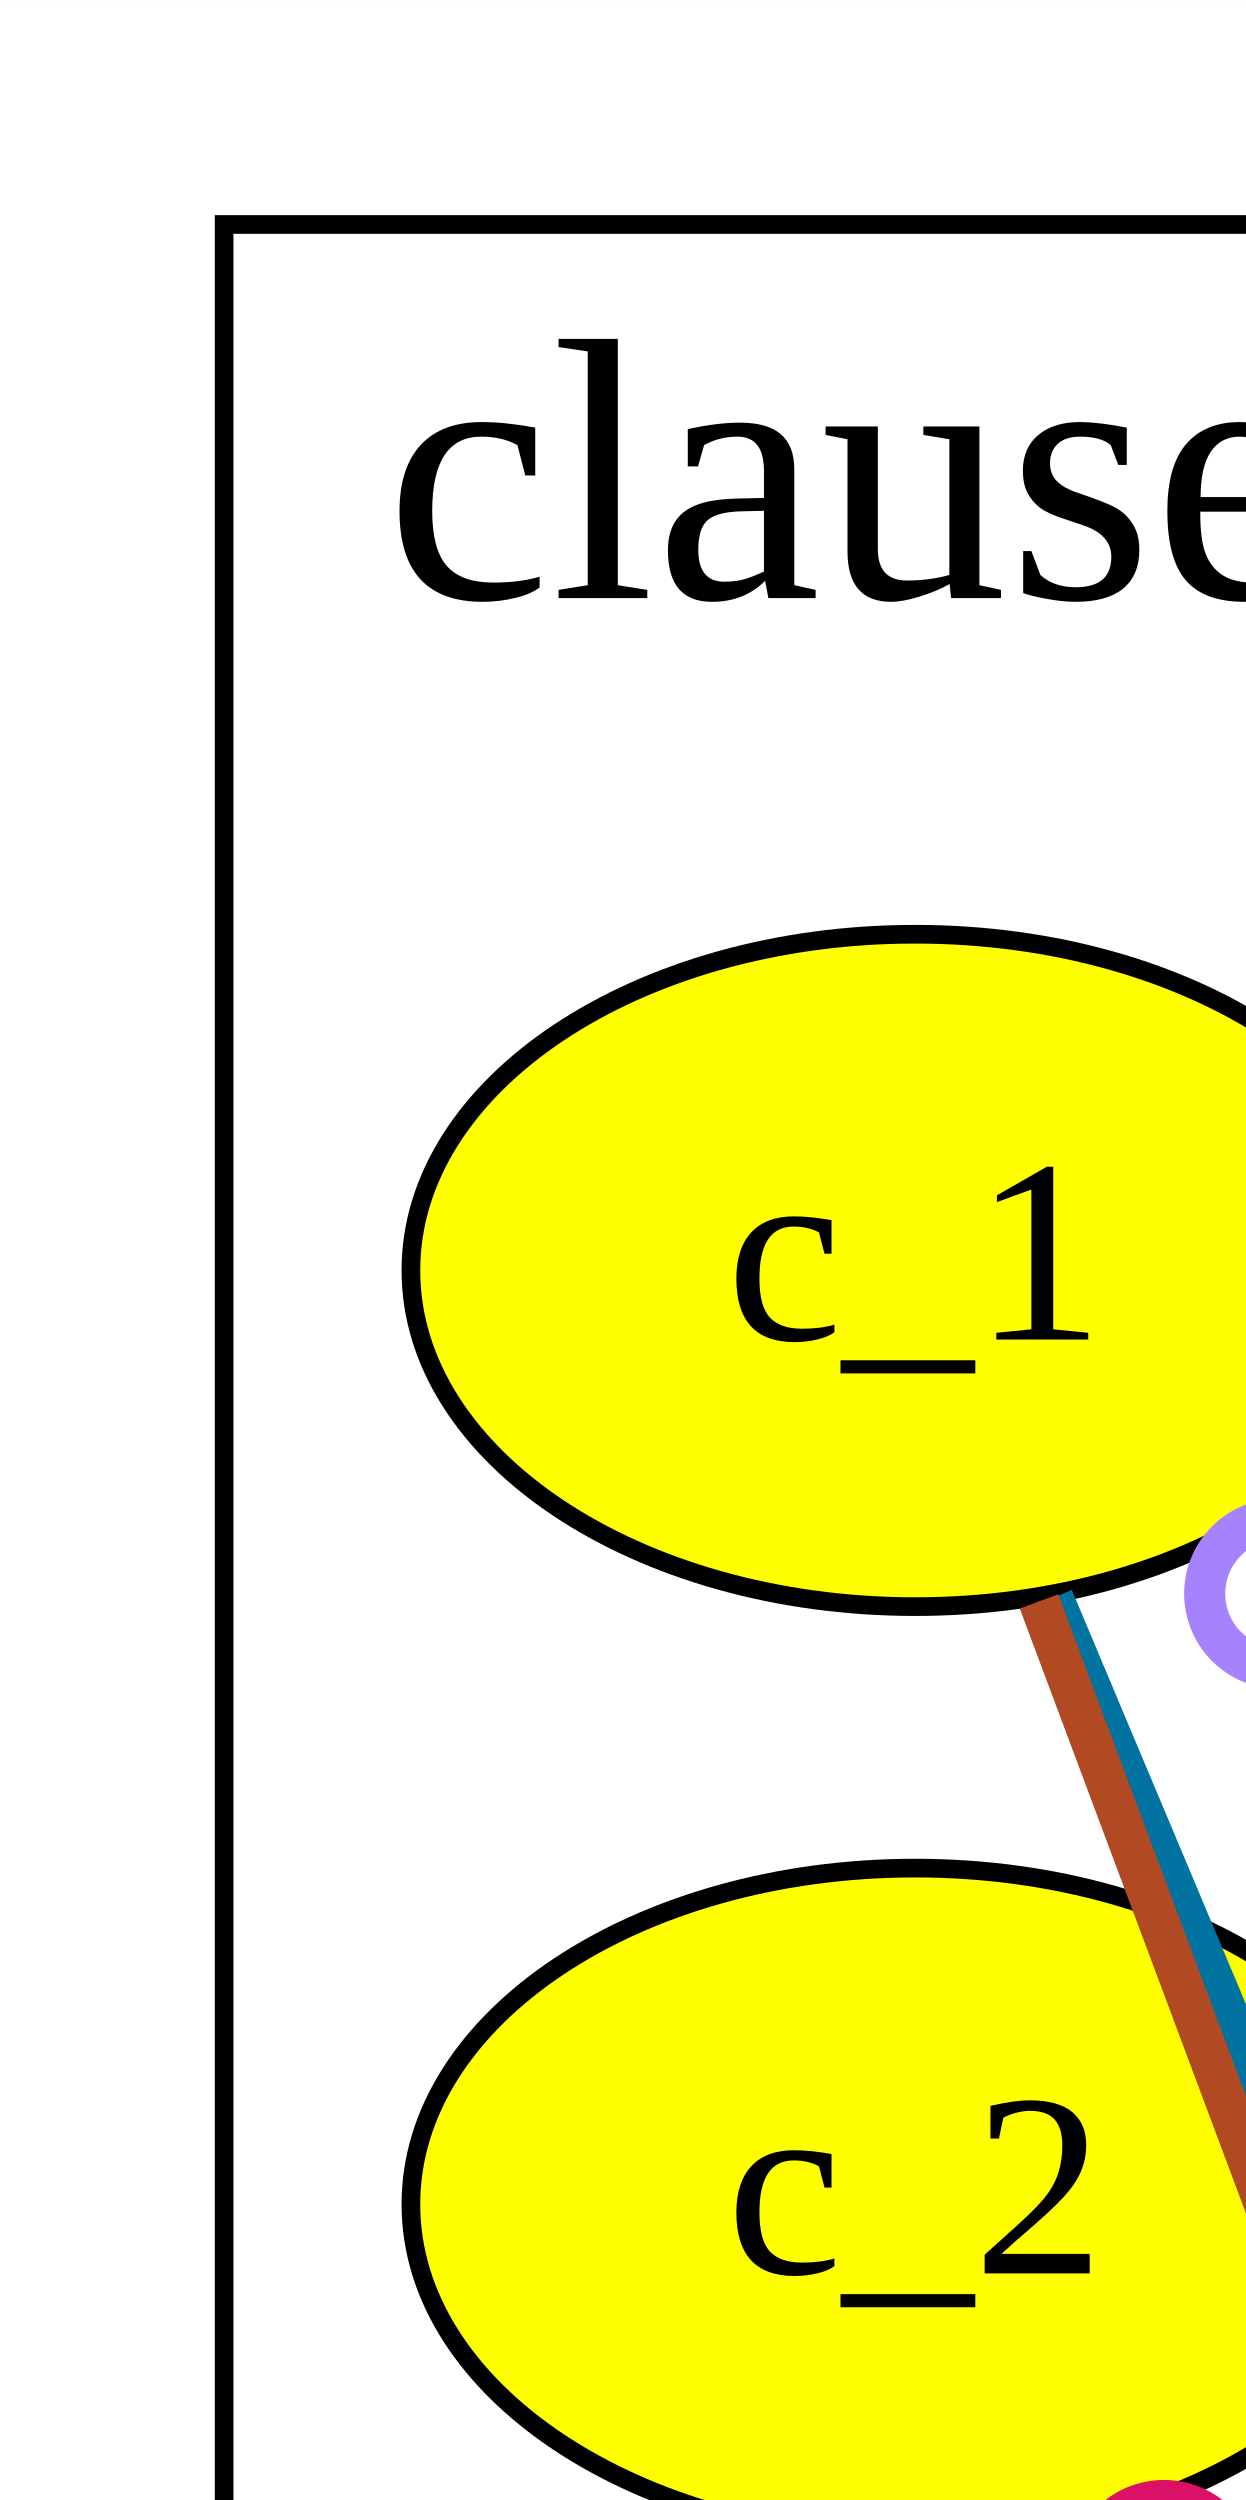
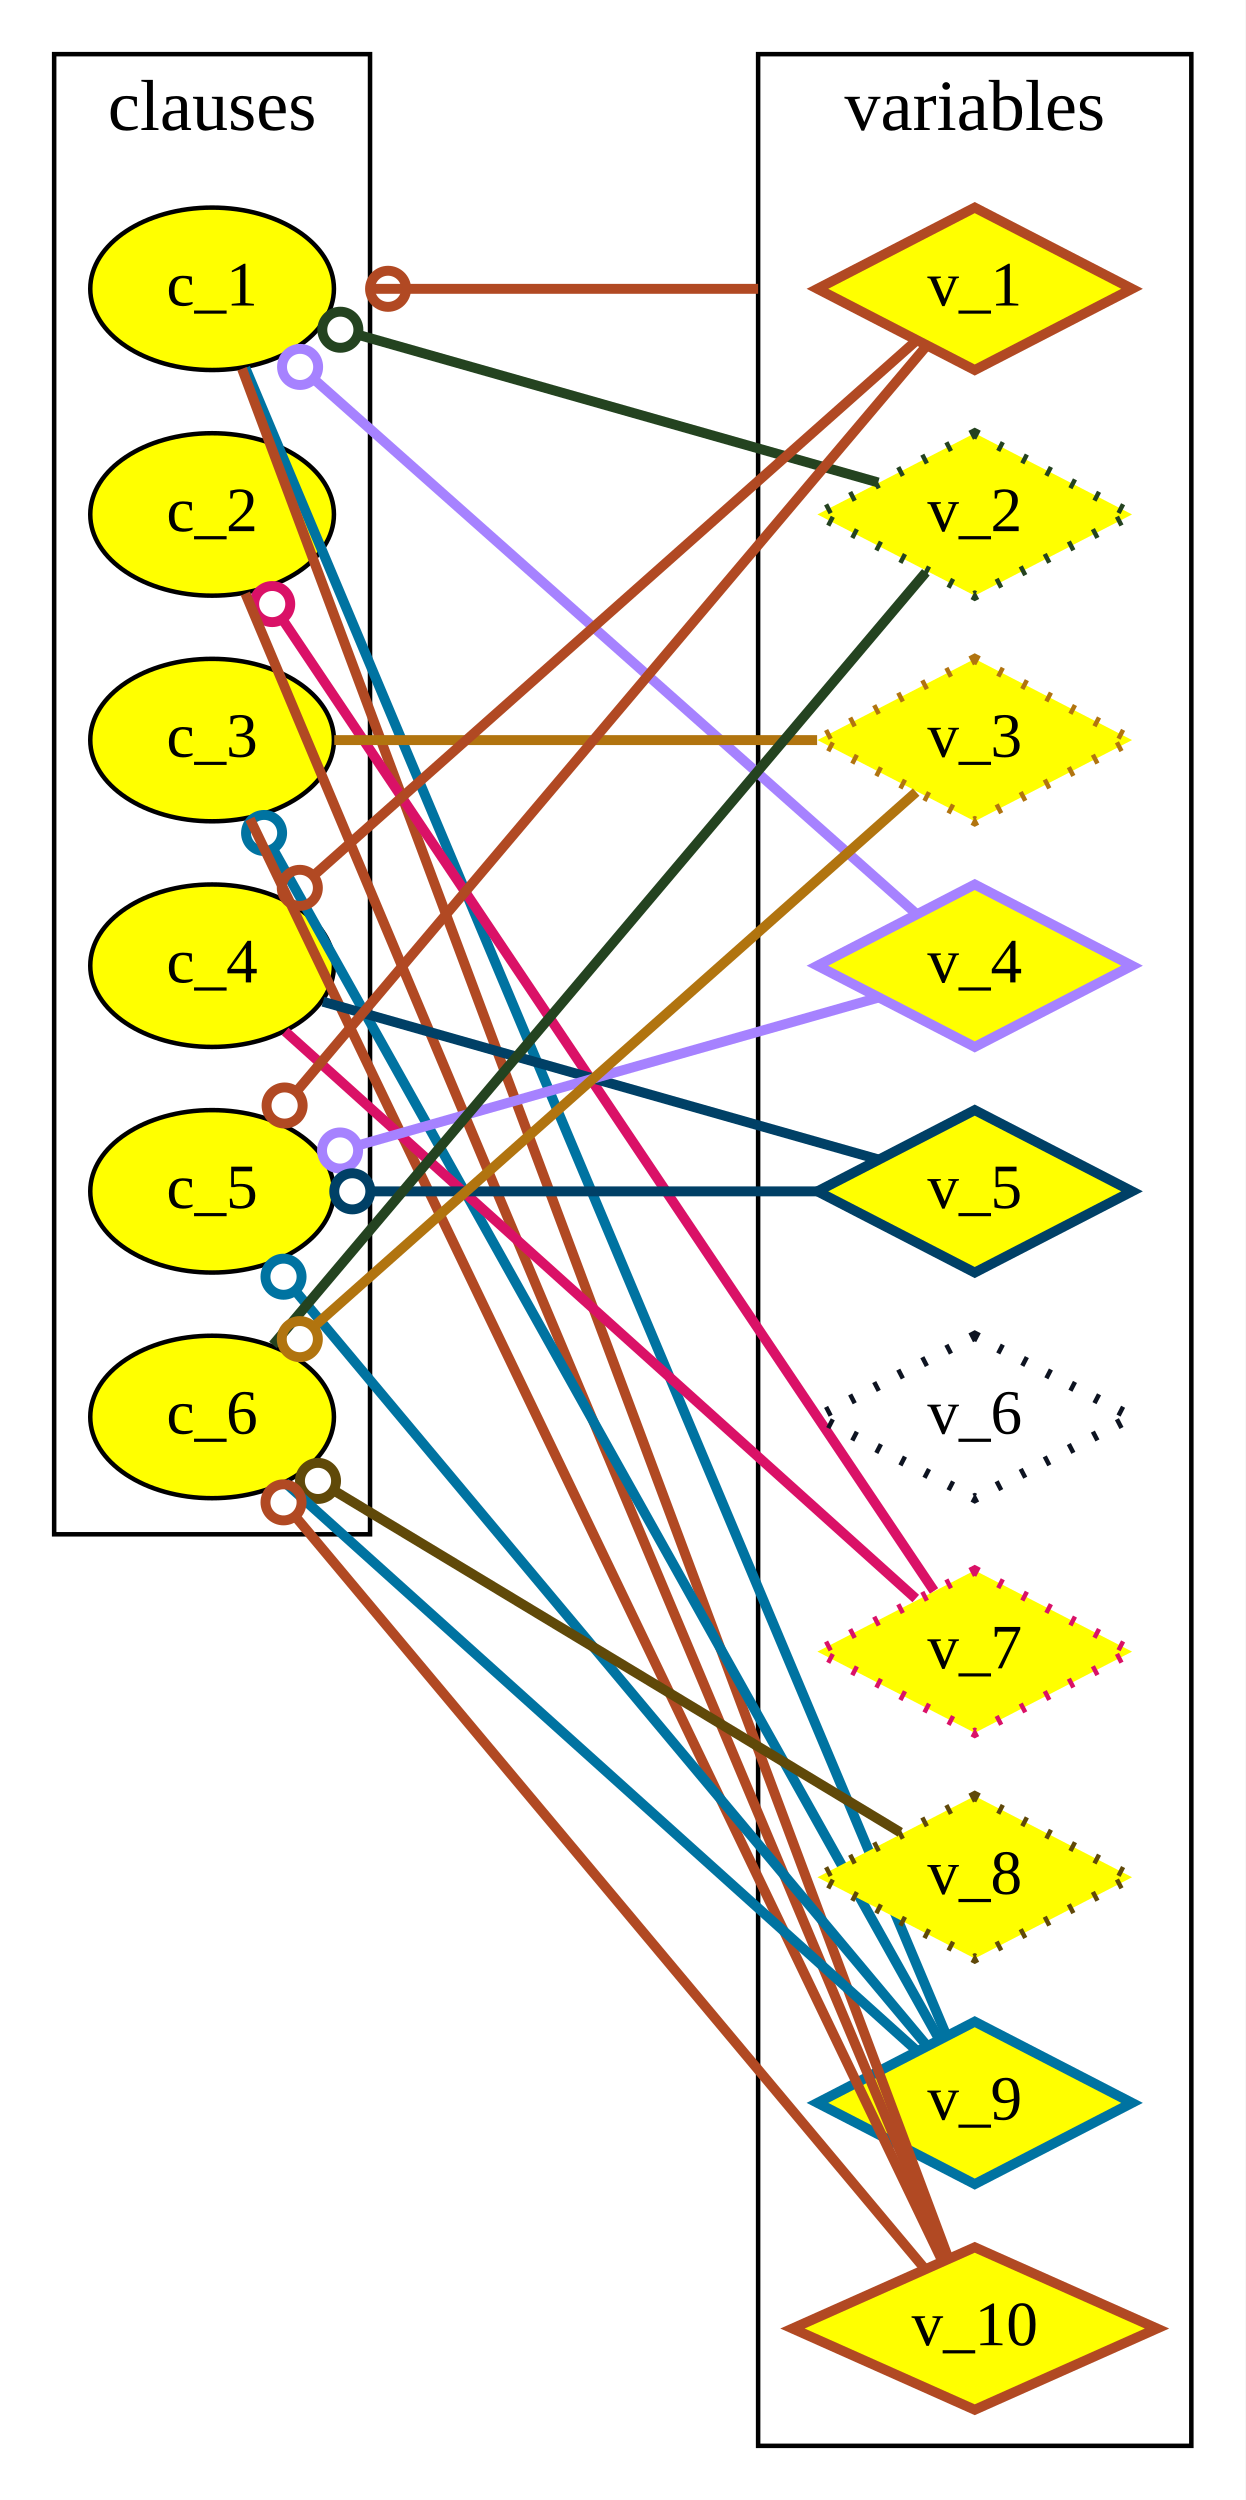
- <svg xmlns="http://www.w3.org/2000/svg" width="1158pt" height="2325pt" viewBox="0.00 0.00 278.00 558.00">
-   <g id="graph0" class="graph" transform="scale(4.17 4.17) rotate(0) translate(4 554)">
-     <polygon fill="white" stroke="transparent" points="-4,4 -4,-554 274,-554 274,4 -4,4" />
+ <svg xmlns="http://www.w3.org/2000/svg" width="276pt" height="554pt" viewBox="0.00 0.00 276.00 554.00">
+   <g id="graph0" class="graph" transform="scale(1 1) rotate(0) translate(4 550)">
+     <polygon fill="white" stroke="transparent" points="-4,4 -4,-550 272,-550 272,4 -4,4" />
    <g id="clust1" class="cluster">
-       <polygon fill="none" stroke="black" points="8,-210 8,-542 83,-542 83,-210 8,-210" />
-       <text text-anchor="middle" x="45.5" y="-522" font-family="Times New Roman,serif" font-size="20.00">clauses</text>
+       <polygon fill="none" stroke="black" points="8,-210 8,-538 78,-538 78,-210 8,-210" />
+       <text text-anchor="middle" x="43" y="-521.2" font-family="Times New Roman,serif" font-size="16.00">clauses</text>
    </g>
    <g id="clust2" class="cluster">
-       <polygon fill="none" stroke="black" points="166,-8 166,-542 262,-542 262,-8 166,-8" />
-       <text text-anchor="middle" x="214" y="-522" font-family="Times New Roman,serif" font-size="20.00">variables</text>
+       <polygon fill="none" stroke="black" points="164,-8 164,-538 260,-538 260,-8 164,-8" />
+       <text text-anchor="middle" x="212" y="-521.2" font-family="Times New Roman,serif" font-size="16.00">variables</text>
    </g>
    <g id="node1" class="node">
-       <ellipse fill="yellow" stroke="black" cx="45" cy="-486" rx="27" ry="18" />
-       <text text-anchor="middle" x="45" y="-482.3" font-family="Times New Roman,serif" font-size="14.00">c_1</text>
+       <ellipse fill="yellow" stroke="black" cx="43" cy="-486" rx="27" ry="18" />
+       <text text-anchor="middle" x="43" y="-482.3" font-family="Times New Roman,serif" font-size="14.00">c_1</text>
    </g>
    <g id="node2" class="node">
-       <ellipse fill="yellow" stroke="black" cx="45" cy="-436" rx="27" ry="18" />
-       <text text-anchor="middle" x="45" y="-432.3" font-family="Times New Roman,serif" font-size="14.00">c_2</text>
+       <ellipse fill="yellow" stroke="black" cx="43" cy="-436" rx="27" ry="18" />
+       <text text-anchor="middle" x="43" y="-432.3" font-family="Times New Roman,serif" font-size="14.00">c_2</text>
    </g>
    <g id="node7" class="node">
-       <polygon fill="yellow" stroke="#b14923" stroke-width="2.2" points="214,-504 179.14,-486 214,-468 248.86,-486 214,-504" />
-       <text text-anchor="middle" x="214" y="-482.3" font-family="Times New Roman,serif" font-size="14.00">v_1</text>
+       <polygon fill="yellow" stroke="#b14923" stroke-width="2.2" points="212,-504 177.14,-486 212,-468 246.86,-486 212,-504" />
+       <text text-anchor="middle" x="212" y="-482.3" font-family="Times New Roman,serif" font-size="14.00">v_1</text>
    </g>
    <g id="edge15" class="edge">
-       <path fill="none" stroke="#b14923" stroke-width="2.2" d="M91.1,-486C116.07,-486 141.04,-486 166,-486" />
-       <ellipse fill="none" stroke="#b14923" stroke-width="2.2" cx="87" cy="-486" rx="4" ry="4" />
+       <path fill="none" stroke="#b14923" stroke-width="2.2" d="M78.43,-486C106.95,-486 135.48,-486 164,-486" />
+       <ellipse fill="none" stroke="#b14923" stroke-width="2.2" cx="82" cy="-486" rx="4" ry="4" />
    </g>
    <g id="node8" class="node">
-       <polygon fill="yellow" stroke="#244320" stroke-width="2.2" stroke-dasharray="1,5" points="214,-454 179.14,-436 214,-418 248.86,-436 214,-454" />
-       <text text-anchor="middle" x="214" y="-432.3" font-family="Times New Roman,serif" font-size="14.00">v_2</text>
+       <polygon fill="yellow" stroke="#244320" stroke-width="2.2" stroke-dasharray="1,5" points="212,-454 177.14,-436 212,-418 246.86,-436 212,-454" />
+       <text text-anchor="middle" x="212" y="-432.3" font-family="Times New Roman,serif" font-size="14.00">v_2</text>
    </g>
    <g id="edge16" class="edge">
-       <path fill="none" stroke="#244320" stroke-width="2.2" d="M77.35,-475.81C111.24,-466.18 163.52,-451.34 192.61,-443.08" />
-       <ellipse fill="none" stroke="#244320" stroke-width="2.2" cx="73.42" cy="-476.93" rx="4" ry="4" />
+       <path fill="none" stroke="#244320" stroke-width="2.2" d="M75.35,-475.81C109.24,-466.18 161.52,-451.34 190.61,-443.08" />
+       <ellipse fill="none" stroke="#244320" stroke-width="2.2" cx="71.42" cy="-476.93" rx="4" ry="4" />
    </g>
    <g id="node10" class="node">
-       <polygon fill="yellow" stroke="#a682ff" stroke-width="2.2" points="214,-354 179.14,-336 214,-318 248.86,-336 214,-354" />
-       <text text-anchor="middle" x="214" y="-332.3" font-family="Times New Roman,serif" font-size="14.00">v_4</text>
+       <polygon fill="yellow" stroke="#a682ff" stroke-width="2.2" points="212,-354 177.14,-336 212,-318 246.86,-336 212,-354" />
+       <text text-anchor="middle" x="212" y="-332.3" font-family="Times New Roman,serif" font-size="14.00">v_4</text>
    </g>
    <g id="edge17" class="edge">
-       <path fill="none" stroke="#a682ff" stroke-width="2.2" d="M67.83,-465.74C103.76,-433.84 172.39,-372.93 200.99,-347.55" />
-       <ellipse fill="none" stroke="#a682ff" stroke-width="2.2" cx="64.5" cy="-468.69" rx="4" ry="4" />
+       <path fill="none" stroke="#a682ff" stroke-width="2.2" d="M65.83,-465.74C101.76,-433.84 170.39,-372.93 198.99,-347.55" />
+       <ellipse fill="none" stroke="#a682ff" stroke-width="2.2" cx="62.5" cy="-468.69" rx="4" ry="4" />
    </g>
    <g id="node15" class="node">
-       <polygon fill="yellow" stroke="#0073a1" stroke-width="2.2" points="214,-102 179.14,-84 214,-66 248.86,-84 214,-102" />
-       <text text-anchor="middle" x="214" y="-80.3" font-family="Times New Roman,serif" font-size="14.00">v_9</text>
+       <polygon fill="yellow" stroke="#0073a1" stroke-width="2.2" points="212,-102 177.14,-84 212,-66 246.86,-84 212,-102" />
+       <text text-anchor="middle" x="212" y="-80.3" font-family="Times New Roman,serif" font-size="14.00">v_9</text>
    </g>
    <g id="edge18" class="edge">
-       <path fill="none" stroke="#0073a1" stroke-width="2.2" d="M52.37,-468.47C80.58,-401.37 181.41,-161.52 207.7,-98.99" />
+       <path fill="none" stroke="#0073a1" stroke-width="2.2" d="M50.37,-468.47C78.58,-401.37 179.41,-161.52 205.7,-98.99" />
    </g>
    <g id="node16" class="node">
-       <polygon fill="yellow" stroke="#b14923" stroke-width="2.2" points="214,-52 173.61,-34 214,-16 254.39,-34 214,-52" />
-       <text text-anchor="middle" x="214" y="-30.3" font-family="Times New Roman,serif" font-size="14.00">v_10</text>
+       <polygon fill="yellow" stroke="#b14923" stroke-width="2.2" points="212,-52 171.61,-34 212,-16 252.39,-34 212,-52" />
+       <text text-anchor="middle" x="212" y="-30.3" font-family="Times New Roman,serif" font-size="14.00">v_10</text>
    </g>
    <g id="edge19" class="edge">
-       <path fill="none" stroke="#b14923" stroke-width="2.2" d="M51.63,-468.28C78.9,-395.32 182.32,-118.74 208.13,-49.69" />
+       <path fill="none" stroke="#b14923" stroke-width="2.2" d="M49.63,-468.28C76.9,-395.32 180.32,-118.74 206.13,-49.69" />
    </g>
    <g id="node3" class="node">
-       <ellipse fill="yellow" stroke="black" cx="45" cy="-386" rx="27" ry="18" />
-       <text text-anchor="middle" x="45" y="-382.3" font-family="Times New Roman,serif" font-size="14.00">c_3</text>
+       <ellipse fill="yellow" stroke="black" cx="43" cy="-386" rx="27" ry="18" />
+       <text text-anchor="middle" x="43" y="-382.3" font-family="Times New Roman,serif" font-size="14.00">c_3</text>
    </g>
    <g id="node13" class="node">
-       <polygon fill="yellow" stroke="#da1167" stroke-width="2.2" stroke-dasharray="1,5" points="214,-202 179.14,-184 214,-166 248.86,-184 214,-202" />
-       <text text-anchor="middle" x="214" y="-180.3" font-family="Times New Roman,serif" font-size="14.00">v_7</text>
+       <polygon fill="yellow" stroke="#da1167" stroke-width="2.2" stroke-dasharray="1,5" points="212,-202 177.14,-184 212,-166 246.86,-184 212,-202" />
+       <text text-anchor="middle" x="212" y="-180.3" font-family="Times New Roman,serif" font-size="14.00">v_7</text>
    </g>
    <g id="edge20" class="edge">
-       <path fill="none" stroke="#da1167" stroke-width="2.2" d="M60.65,-412.66C95.31,-360.98 177.62,-238.25 204.98,-197.45" />
-       <ellipse fill="none" stroke="#da1167" stroke-width="2.2" cx="58.32" cy="-416.14" rx="4" ry="4" />
+       <path fill="none" stroke="#da1167" stroke-width="2.2" d="M58.65,-412.66C93.31,-360.98 175.62,-238.25 202.98,-197.45" />
+       <ellipse fill="none" stroke="#da1167" stroke-width="2.2" cx="56.32" cy="-416.14" rx="4" ry="4" />
    </g>
    <g id="edge21" class="edge">
-       <path fill="none" stroke="#b14923" stroke-width="2.2" d="M52.37,-418.47C80.51,-351.52 180.96,-112.6 207.52,-49.42" />
+       <path fill="none" stroke="#b14923" stroke-width="2.2" d="M50.37,-418.47C78.51,-351.52 178.96,-112.6 205.52,-49.42" />
    </g>
    <g id="node4" class="node">
-       <ellipse fill="yellow" stroke="black" cx="45" cy="-336" rx="27" ry="18" />
-       <text text-anchor="middle" x="45" y="-332.3" font-family="Times New Roman,serif" font-size="14.00">c_4</text>
+       <ellipse fill="yellow" stroke="black" cx="43" cy="-336" rx="27" ry="18" />
+       <text text-anchor="middle" x="43" y="-332.3" font-family="Times New Roman,serif" font-size="14.00">c_4</text>
    </g>
    <g id="node9" class="node">
-       <polygon fill="yellow" stroke="#b1740f" stroke-width="2.2" stroke-dasharray="1,5" points="214,-404 179.14,-386 214,-368 248.86,-386 214,-404" />
-       <text text-anchor="middle" x="214" y="-382.3" font-family="Times New Roman,serif" font-size="14.00">v_3</text>
+       <polygon fill="yellow" stroke="#b1740f" stroke-width="2.2" stroke-dasharray="1,5" points="212,-404 177.14,-386 212,-368 246.86,-386 212,-404" />
+       <text text-anchor="middle" x="212" y="-382.3" font-family="Times New Roman,serif" font-size="14.00">v_3</text>
    </g>
    <g id="edge22" class="edge">
-       <path fill="none" stroke="#b1740f" stroke-width="2.2" d="M72.07,-386C107.73,-386 143.4,-386 179.07,-386" />
+       <path fill="none" stroke="#b1740f" stroke-width="2.2" d="M70.07,-386C105.73,-386 141.4,-386 177.07,-386" />
    </g>
    <g id="edge23" class="edge">
-       <path fill="none" stroke="#0073a1" stroke-width="2.2" d="M58.61,-361.68C92.43,-301.24 179.5,-145.66 206.14,-98.05" />
-       <ellipse fill="none" stroke="#0073a1" stroke-width="2.2" cx="56.52" cy="-365.41" rx="4" ry="4" />
+       <path fill="none" stroke="#0073a1" stroke-width="2.2" d="M56.61,-361.68C90.43,-301.24 177.5,-145.66 204.14,-98.05" />
+       <ellipse fill="none" stroke="#0073a1" stroke-width="2.2" cx="54.52" cy="-365.41" rx="4" ry="4" />
    </g>
    <g id="edge24" class="edge">
-       <path fill="none" stroke="#b14923" stroke-width="2.2" d="M53.38,-368.54C82.55,-307.78 179.36,-106.15 206.73,-49.14" />
+       <path fill="none" stroke="#b14923" stroke-width="2.2" d="M51.38,-368.54C80.55,-307.78 177.36,-106.15 204.73,-49.14" />
    </g>
    <g id="node5" class="node">
-       <ellipse fill="yellow" stroke="black" cx="45" cy="-286" rx="27" ry="18" />
-       <text text-anchor="middle" x="45" y="-282.3" font-family="Times New Roman,serif" font-size="14.00">c_5</text>
+       <ellipse fill="yellow" stroke="black" cx="43" cy="-286" rx="27" ry="18" />
+       <text text-anchor="middle" x="43" y="-282.3" font-family="Times New Roman,serif" font-size="14.00">c_5</text>
    </g>
    <g id="edge25" class="edge">
-       <path fill="none" stroke="#b14923" stroke-width="2.2" d="M67.75,-356.2C103.69,-388.09 172.42,-449.1 201.02,-474.48" />
-       <ellipse fill="none" stroke="#b14923" stroke-width="2.2" cx="64.44" cy="-353.25" rx="4" ry="4" />
+       <path fill="none" stroke="#b14923" stroke-width="2.2" d="M65.75,-356.2C101.69,-388.09 170.42,-449.1 199.02,-474.48" />
+       <ellipse fill="none" stroke="#b14923" stroke-width="2.2" cx="62.44" cy="-353.25" rx="4" ry="4" />
    </g>
    <g id="node11" class="node">
-       <polygon fill="yellow" stroke="#004066" stroke-width="2.2" points="214,-304 179.14,-286 214,-268 248.86,-286 214,-304" />
-       <text text-anchor="middle" x="214" y="-282.3" font-family="Times New Roman,serif" font-size="14.00">v_5</text>
+       <polygon fill="yellow" stroke="#004066" stroke-width="2.2" points="212,-304 177.14,-286 212,-268 246.86,-286 212,-304" />
+       <text text-anchor="middle" x="212" y="-282.3" font-family="Times New Roman,serif" font-size="14.00">v_5</text>
    </g>
    <g id="edge26" class="edge">
-       <path fill="none" stroke="#004066" stroke-width="2.2" d="M69.57,-328.02C102.71,-318.61 161.19,-302 192.61,-293.08" />
+       <path fill="none" stroke="#004066" stroke-width="2.2" d="M67.57,-328.02C100.71,-318.61 159.19,-302 190.61,-293.08" />
    </g>
    <g id="edge27" class="edge">
-       <path fill="none" stroke="#da1167" stroke-width="2.2" d="M61.2,-321.43C94.58,-291.41 170.42,-223.2 200.93,-195.76" />
+       <path fill="none" stroke="#da1167" stroke-width="2.2" d="M59.2,-321.43C92.58,-291.41 168.42,-223.2 198.93,-195.76" />
    </g>
    <g id="node6" class="node">
-       <ellipse fill="yellow" stroke="black" cx="45" cy="-236" rx="27" ry="18" />
-       <text text-anchor="middle" x="45" y="-232.3" font-family="Times New Roman,serif" font-size="14.00">c_6</text>
+       <ellipse fill="yellow" stroke="black" cx="43" cy="-236" rx="27" ry="18" />
+       <text text-anchor="middle" x="43" y="-232.3" font-family="Times New Roman,serif" font-size="14.00">c_6</text>
    </g>
    <g id="edge28" class="edge">
-       <path fill="none" stroke="#b14923" stroke-width="2.2" d="M63.82,-308.27C99.3,-350.26 175.03,-439.88 203.17,-473.18" />
-       <ellipse fill="none" stroke="#b14923" stroke-width="2.2" cx="61.07" cy="-305.02" rx="4" ry="4" />
+       <path fill="none" stroke="#b14923" stroke-width="2.2" d="M61.82,-308.27C97.3,-350.26 173.03,-439.88 201.17,-473.18" />
+       <ellipse fill="none" stroke="#b14923" stroke-width="2.2" cx="59.07" cy="-305.02" rx="4" ry="4" />
    </g>
    <g id="edge29" class="edge">
-       <path fill="none" stroke="#a682ff" stroke-width="2.2" d="M77.28,-296.17C111.17,-305.79 163.49,-320.65 192.6,-328.92" />
-       <ellipse fill="none" stroke="#a682ff" stroke-width="2.2" cx="73.36" cy="-295.05" rx="4" ry="4" />
+       <path fill="none" stroke="#a682ff" stroke-width="2.2" d="M75.28,-296.17C109.17,-305.79 161.49,-320.65 190.6,-328.92" />
+       <ellipse fill="none" stroke="#a682ff" stroke-width="2.2" cx="71.36" cy="-295.05" rx="4" ry="4" />
    </g>
    <g id="edge30" class="edge">
-       <path fill="none" stroke="#004066" stroke-width="2.2" d="M80.43,-286C113.31,-286 146.19,-286 179.07,-286" />
-       <ellipse fill="none" stroke="#004066" stroke-width="2.2" cx="76.07" cy="-286" rx="4" ry="4" />
+       <path fill="none" stroke="#004066" stroke-width="2.2" d="M78.43,-286C111.31,-286 144.19,-286 177.07,-286" />
+       <ellipse fill="none" stroke="#004066" stroke-width="2.2" cx="74.07" cy="-286" rx="4" ry="4" />
    </g>
    <g id="edge31" class="edge">
-       <path fill="none" stroke="#0073a1" stroke-width="2.2" d="M63.59,-263.77C99.1,-221.34 175.5,-130.01 203.47,-96.59" />
-       <ellipse fill="none" stroke="#0073a1" stroke-width="2.2" cx="60.83" cy="-267.08" rx="4" ry="4" />
+       <path fill="none" stroke="#0073a1" stroke-width="2.2" d="M61.59,-263.77C97.1,-221.34 173.5,-130.01 201.47,-96.59" />
+       <ellipse fill="none" stroke="#0073a1" stroke-width="2.2" cx="58.83" cy="-267.08" rx="4" ry="4" />
    </g>
    <g id="edge32" class="edge">
-       <path fill="none" stroke="#244320" stroke-width="2.2" d="M58.49,-251.96C91.06,-290.51 173.52,-388.1 203.17,-423.18" />
+       <path fill="none" stroke="#244320" stroke-width="2.2" d="M56.49,-251.96C89.06,-290.51 171.52,-388.1 201.17,-423.18" />
    </g>
    <g id="edge33" class="edge">
-       <path fill="none" stroke="#b1740f" stroke-width="2.2" d="M67.75,-256.2C103.69,-288.09 172.42,-349.1 201.02,-374.48" />
-       <ellipse fill="none" stroke="#b1740f" stroke-width="2.2" cx="64.44" cy="-253.25" rx="4" ry="4" />
+       <path fill="none" stroke="#b1740f" stroke-width="2.2" d="M65.75,-256.2C101.69,-288.09 170.42,-349.1 199.02,-374.48" />
+       <ellipse fill="none" stroke="#b1740f" stroke-width="2.2" cx="62.44" cy="-253.25" rx="4" ry="4" />
    </g>
    <g id="node14" class="node">
-       <polygon fill="yellow" stroke="#604909" stroke-width="2.2" stroke-dasharray="1,5" points="214,-152 179.14,-134 214,-116 248.86,-134 214,-152" />
-       <text text-anchor="middle" x="214" y="-130.3" font-family="Times New Roman,serif" font-size="14.00">v_8</text>
+       <polygon fill="yellow" stroke="#604909" stroke-width="2.2" stroke-dasharray="1,5" points="212,-152 177.14,-134 212,-116 246.86,-134 212,-152" />
+       <text text-anchor="middle" x="212" y="-130.3" font-family="Times New Roman,serif" font-size="14.00">v_8</text>
    </g>
    <g id="edge34" class="edge">
-       <path fill="none" stroke="#604909" stroke-width="2.2" d="M72.2,-219.58C107.61,-198.21 168.39,-161.53 197.51,-143.95" />
-       <ellipse fill="none" stroke="#604909" stroke-width="2.2" cx="68.47" cy="-221.83" rx="4" ry="4" />
+       <path fill="none" stroke="#604909" stroke-width="2.2" d="M70.2,-219.58C105.61,-198.21 166.39,-161.53 195.51,-143.95" />
+       <ellipse fill="none" stroke="#604909" stroke-width="2.2" cx="66.47" cy="-221.83" rx="4" ry="4" />
    </g>
    <g id="edge35" class="edge">
-       <path fill="none" stroke="#0073a1" stroke-width="2.2" d="M61.2,-221.43C94.58,-191.41 170.42,-123.2 200.93,-95.76" />
+       <path fill="none" stroke="#0073a1" stroke-width="2.2" d="M59.2,-221.43C92.58,-191.41 168.42,-123.2 198.93,-95.76" />
    </g>
    <g id="edge36" class="edge">
-       <path fill="none" stroke="#b14923" stroke-width="2.2" d="M63.55,-213.82C98.77,-171.73 174.34,-81.41 202.83,-47.36" />
-       <ellipse fill="none" stroke="#b14923" stroke-width="2.2" cx="60.83" cy="-217.08" rx="4" ry="4" />
+       <path fill="none" stroke="#b14923" stroke-width="2.2" d="M61.55,-213.82C96.77,-171.73 172.34,-81.41 200.83,-47.36" />
+       <ellipse fill="none" stroke="#b14923" stroke-width="2.2" cx="58.83" cy="-217.08" rx="4" ry="4" />
    </g>
    <g id="node12" class="node">
-       <polygon fill="none" stroke="#0d1321" stroke-width="2.2" stroke-dasharray="1,5" points="214,-254 179.14,-236 214,-218 248.86,-236 214,-254" />
-       <text text-anchor="middle" x="214" y="-232.3" font-family="Times New Roman,serif" font-size="14.00">v_6</text>
+       <polygon fill="none" stroke="#0d1321" stroke-width="2.2" stroke-dasharray="1,5" points="212,-254 177.14,-236 212,-218 246.86,-236 212,-254" />
+       <text text-anchor="middle" x="212" y="-232.3" font-family="Times New Roman,serif" font-size="14.00">v_6</text>
    </g>
  </g>
</svg>
